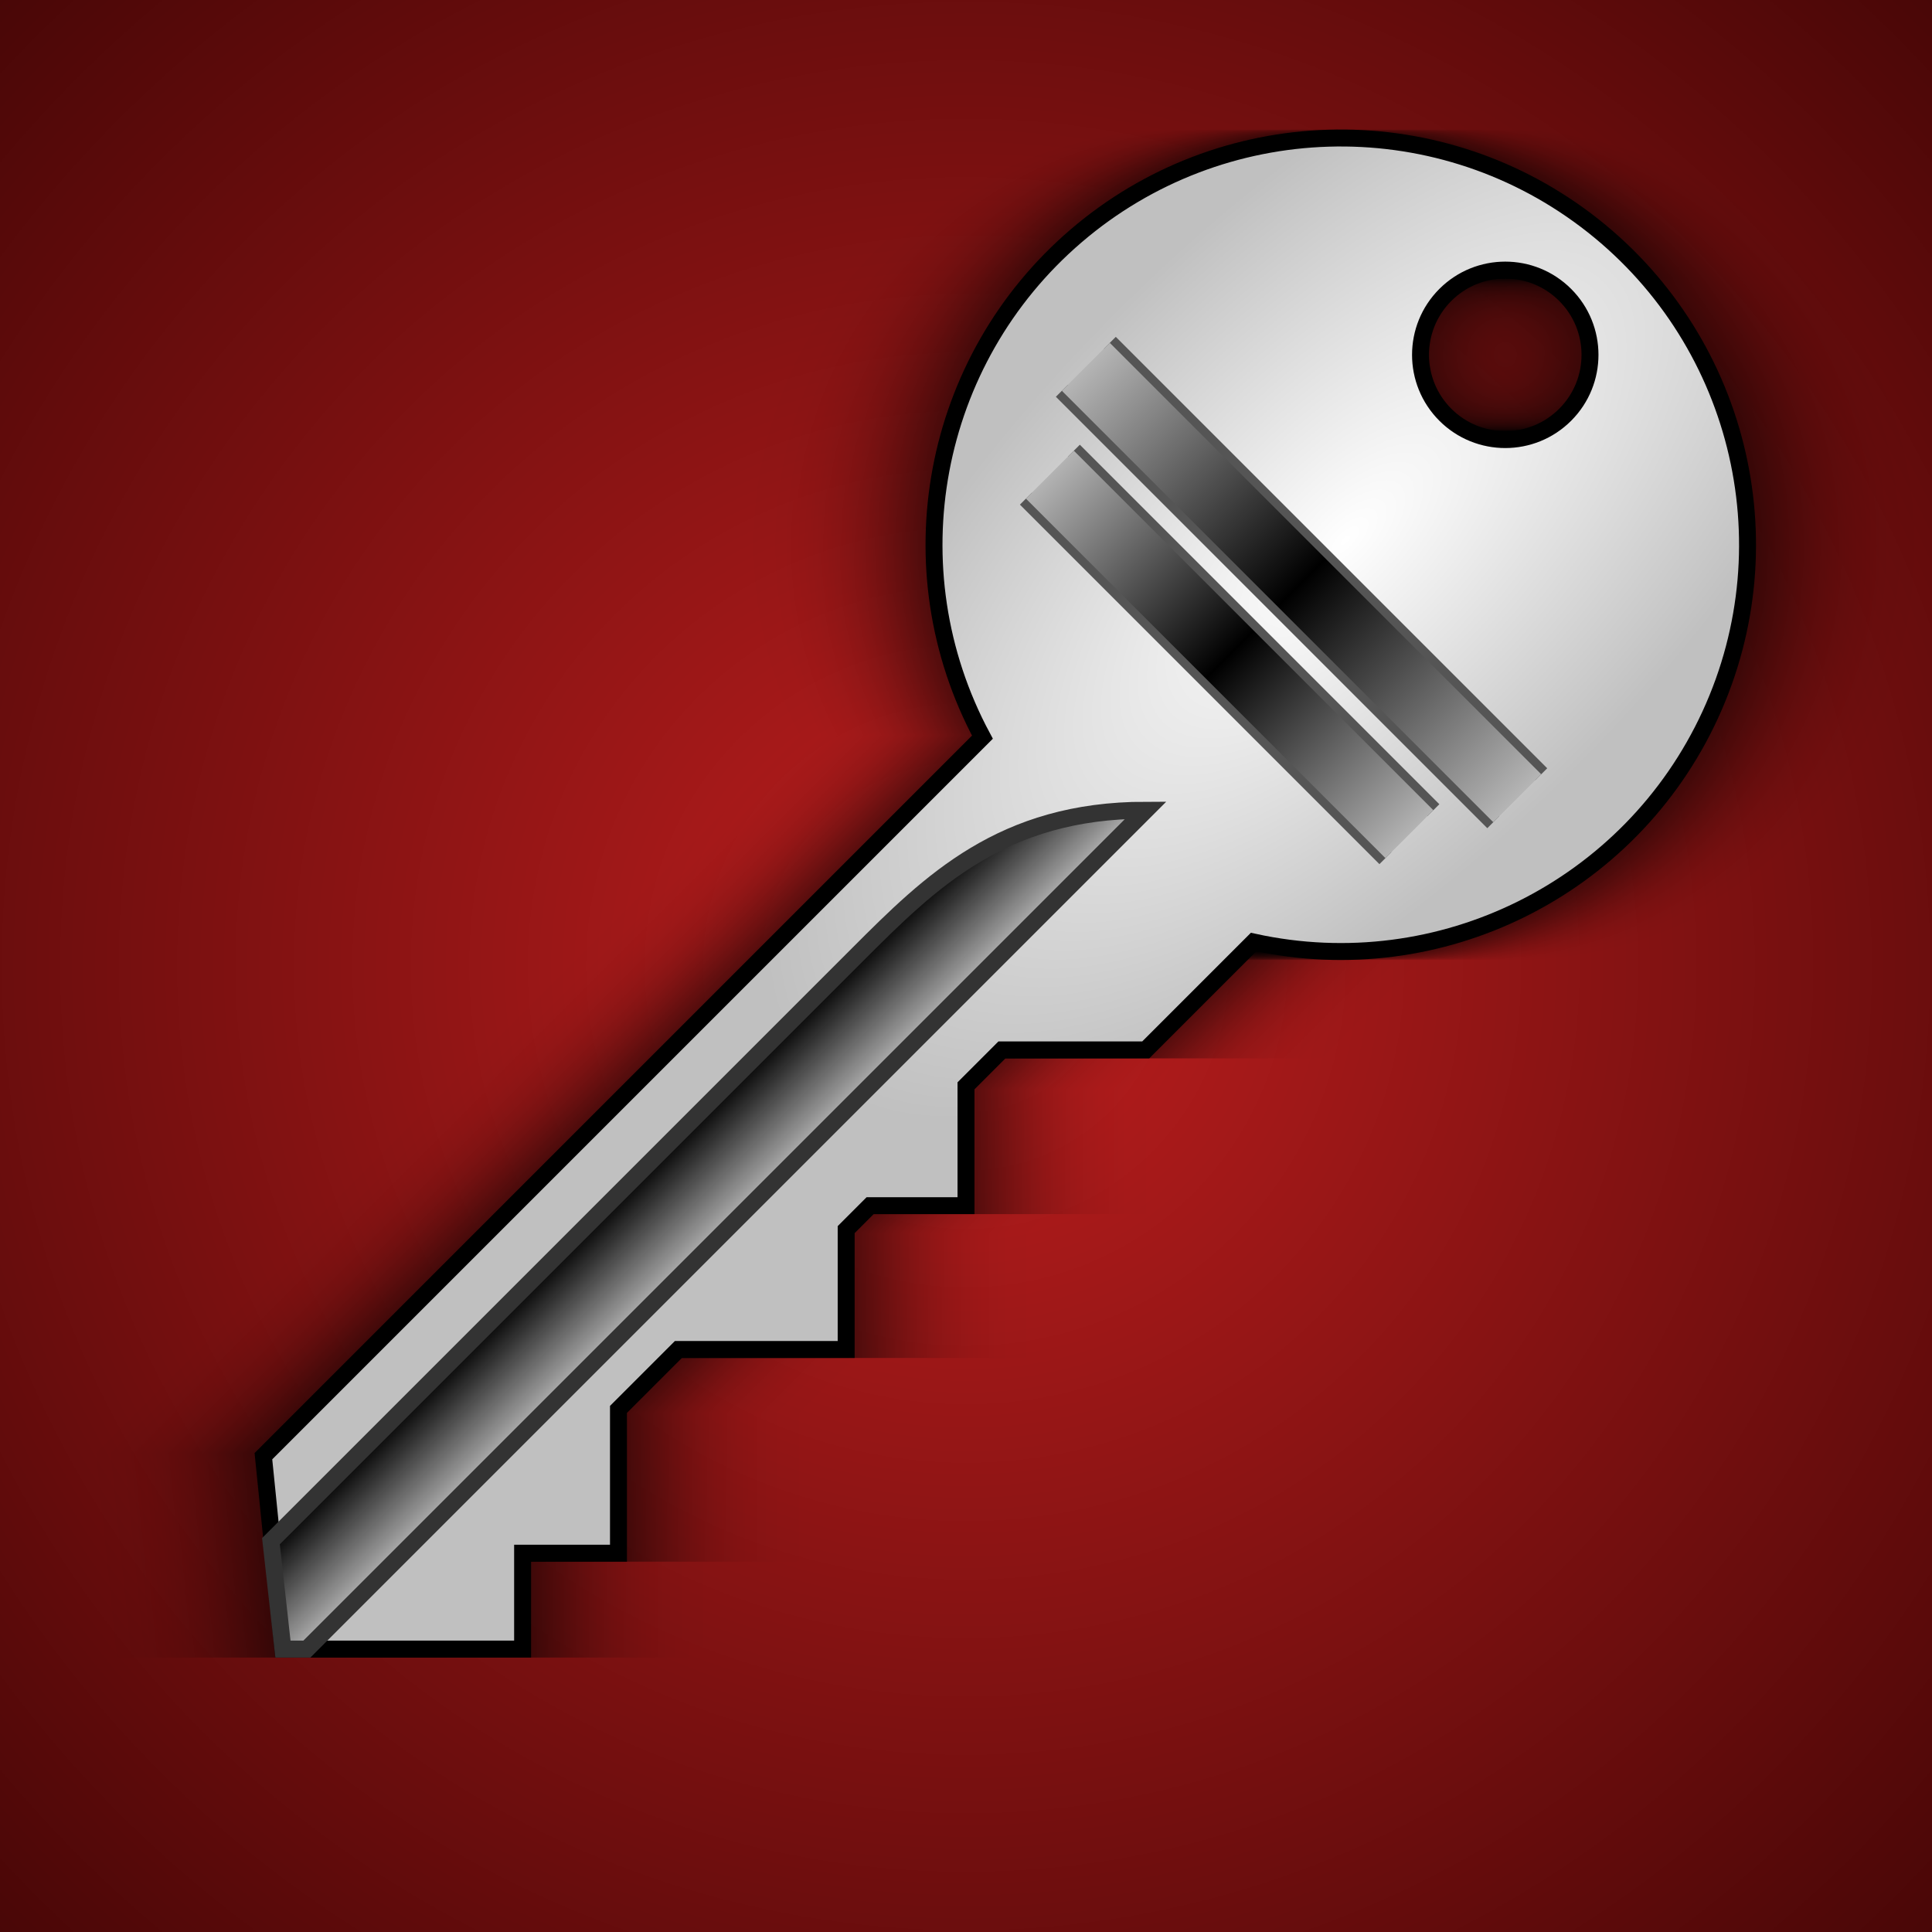
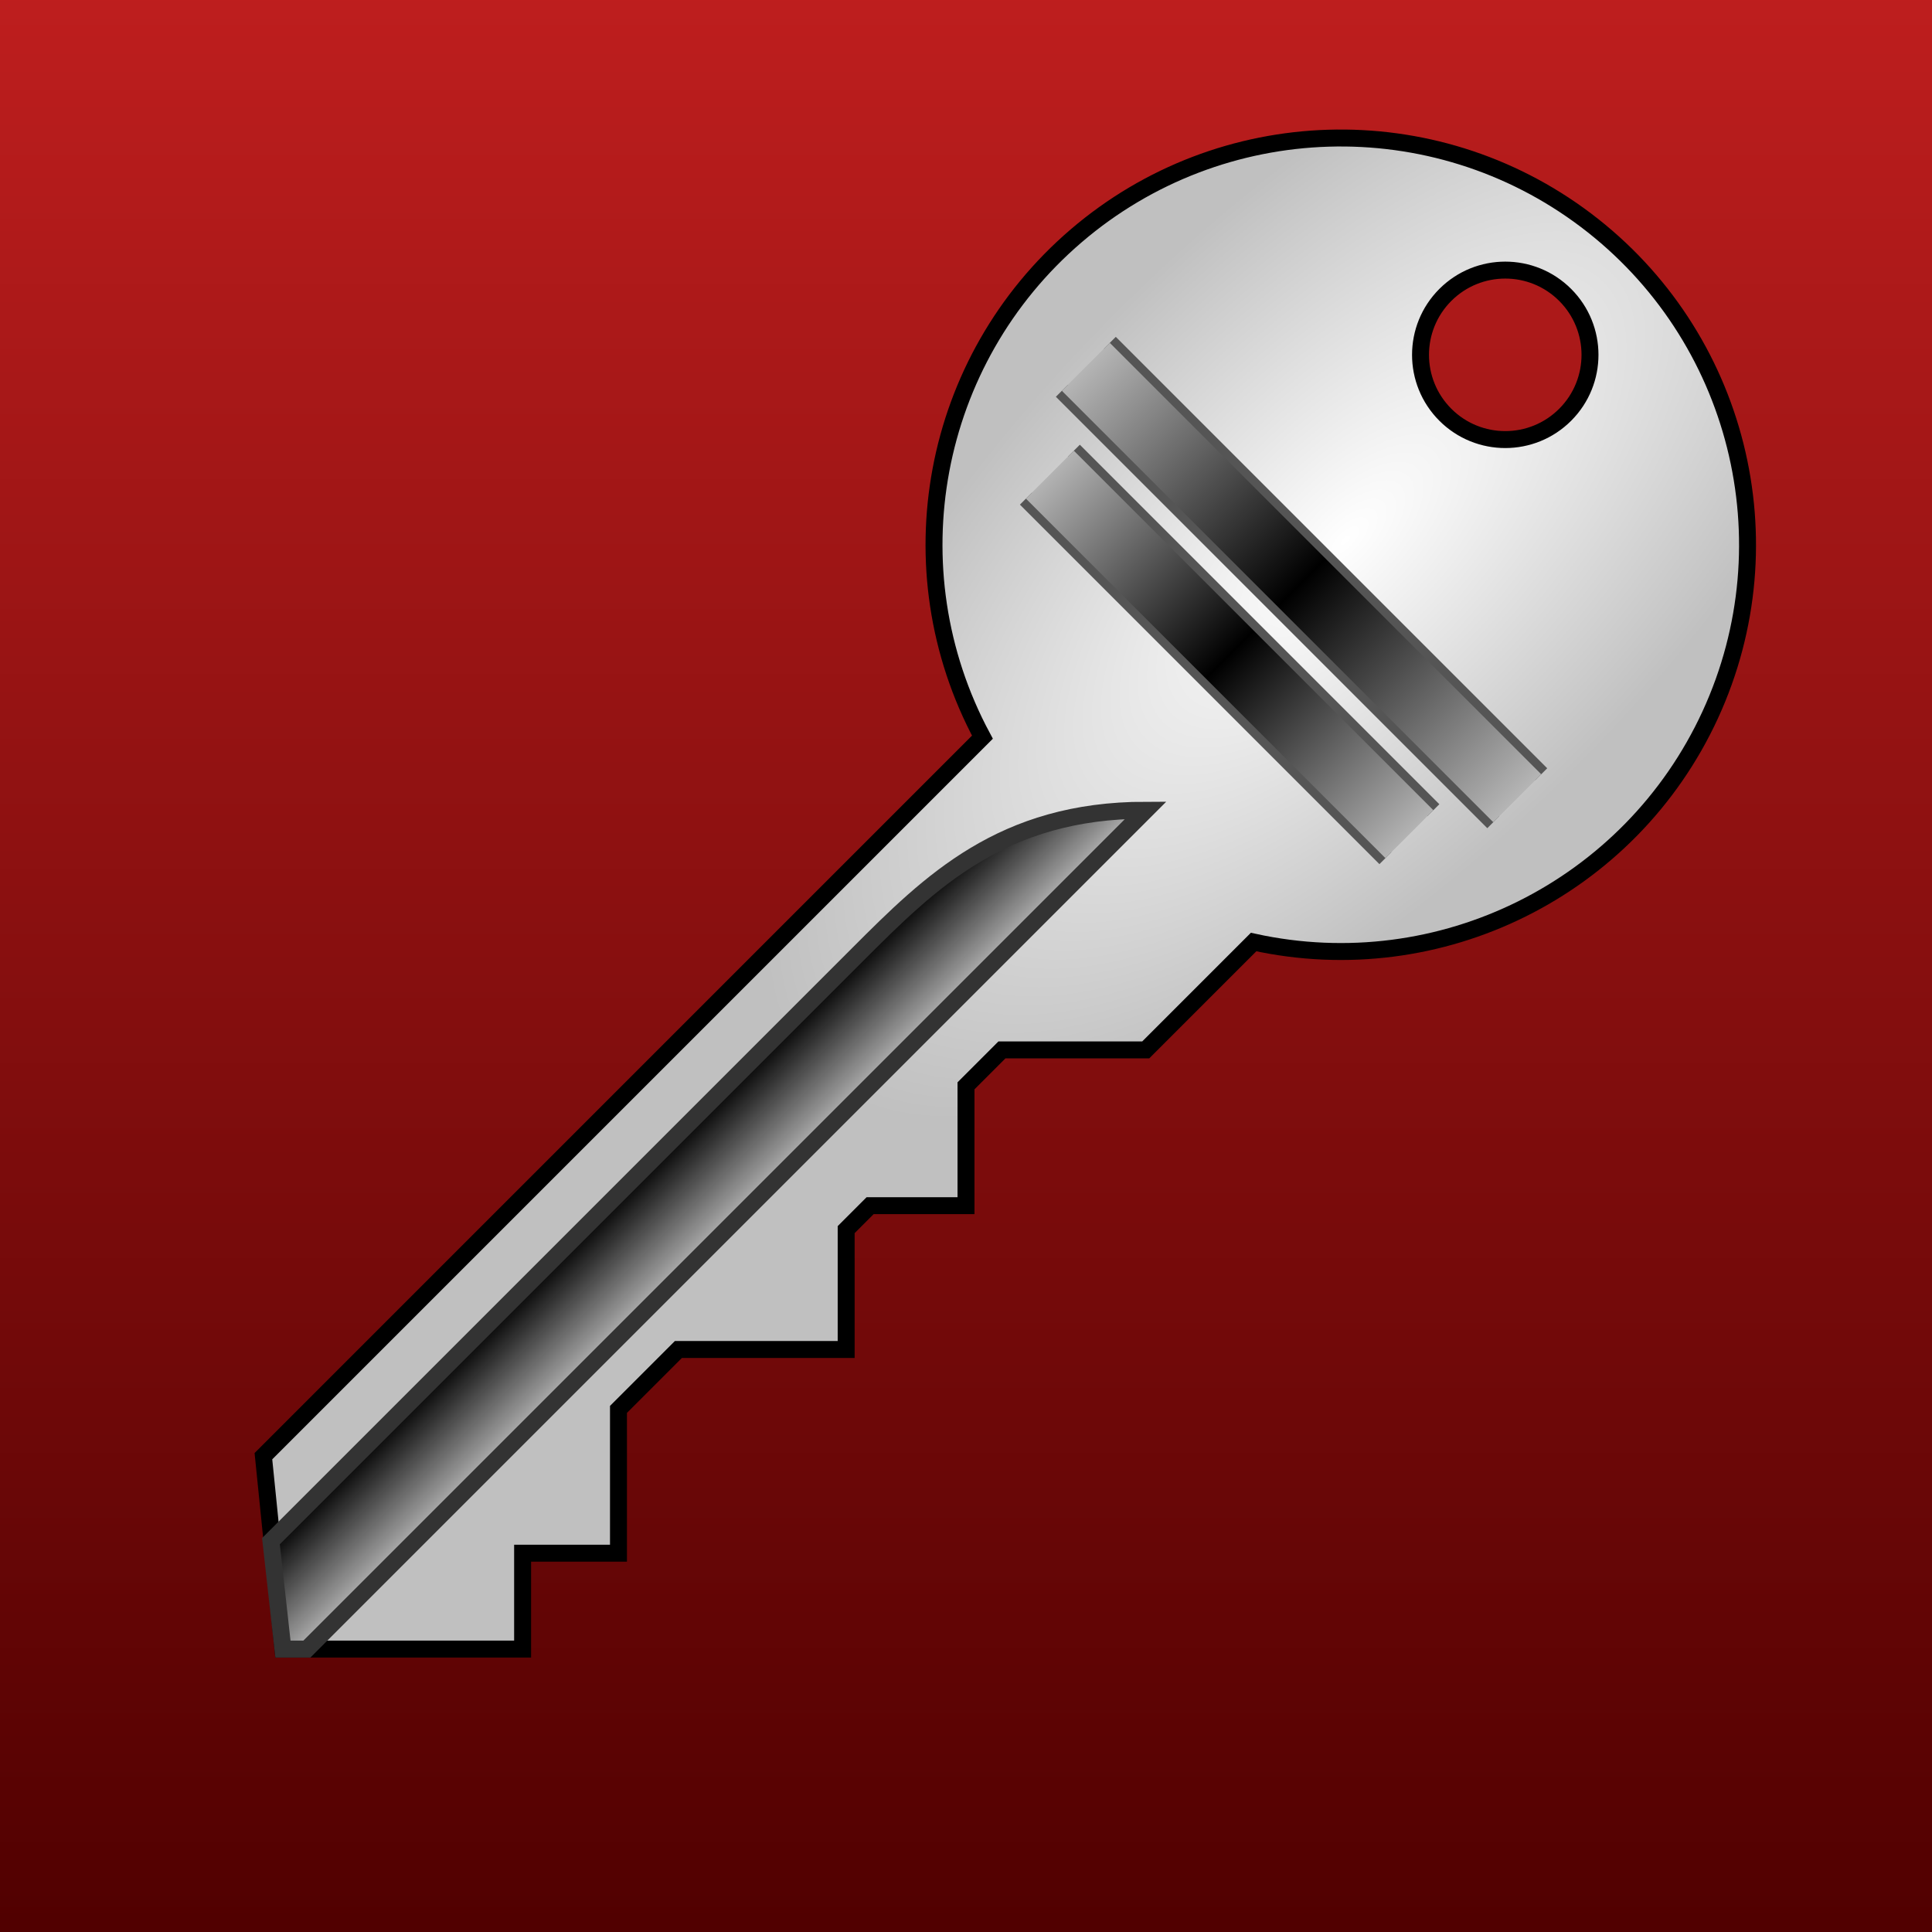
<svg xmlns="http://www.w3.org/2000/svg" xmlns:xlink="http://www.w3.org/1999/xlink" height="512" viewBox="0 0 114 114" width="512">
  <style type="text/css">
    
      rect.bg {
        fill:#600000;
        fill:url(#radial);
      }
      line {
        stroke-width:1px;
        stroke:#555;
      }
    
  </style>
  <defs>
    <path id="key-path" d="M 0, 57              l 10, 10              l 4, -4              l 4, 4              l 6, -6              h 5              l 7, 7              l 5, -5              h 2              l 4, 4              l 5, -5              h 3              l 6, 6              h 9              a 24, 24 0 1 0 -2.767, -19.862              h -60 z              M 100, 54 a 5, 5 0 1 0 10, 0 a 5, 5 0 1 0 -10, 0 z              " />
    <filter id="shadow">
      <feGaussianBlur in="SourceGraphic" stdDeviation="3" />
    </filter>
-     <radialGradient id="radial" cx="50%" cy="50%" r="100%" fx="50%" fy="50%">
-       <stop offset="0%" style="stop-color:rgb(190,30,30);       stop-opacity:1" />
-       <stop offset="90%" style="stop-color:rgb(40,0,0);stop-opacity:1" />
-     </radialGradient>
+     <linearGradient id="radial" x1="0%" y1="0%" x2="0%" y2="100%">
+       <stop offset="0%" style="stop-color:rgb(190,30,30);stop-opacity:1" />
+       <stop offset="100%" style="stop-color:rgb(80,0,0);stop-opacity:1" />
+     </linearGradient>
    <radialGradient id="key-radial" cx="80%" cy="50%" r="100%" fx="80%" fy="50%">
-       <stop offset="0%" style="stop-color:rgb(255,255,255);       stop-opacity:1" />
+       <stop offset="0%" style="stop-color:rgb(255,255,255);stop-opacity:1" />
      <stop offset="40%" style="stop-color:rgb(192,192,192);stop-opacity:1" />
    </radialGradient>
    <linearGradient id="notch" x1="0%" y1="0%" x2="0%" y2="100%">
      <stop offset="0%" style="stop-color:rgb(0,0,0);stop-opacity:1" />
      <stop offset="100%" style="stop-color:rgb(180,180,180);stop-opacity:1" />
    </linearGradient>
    <linearGradient id="groove" x1="0%" y1="0%" x2="0%" y2="100%">
      <stop offset="0%" style="stop-color:rgb(180,180,180);stop-opacity:1" />
      <stop offset="50%" style="stop-color:rgb(0,0,0);stop-opacity:1" />
      <stop offset="100%" style="stop-color:rgb(180,180,180);stop-opacity:1" />
    </linearGradient>
  </defs>
  <rect class="bg" x="0" y="0" width="114" height="114" />
  <g transform="rotate(-45, 57, 57)">
-     <use xlink:href="#key-path" fill-rule="evenodd" style="filter:url(#shadow);fill:#000;stroke:#000;stroke-width:1px;" />
    <use xlink:href="#key-path" fill-rule="evenodd" style="fill:url(#key-radial);stroke:black;stroke-width:1px;" />
    <path d="M 1 58              h 70              c -6 -6 -12 -6 -18 -6              h -49              L 0 57z              " style="fill:url(#notch);stroke:#333;" />
    <line x1="79" y1="40" x2="79" y2="70" />
    <line x1="83" y1="40" x2="83" y2="70" />
    <line x1="85" y1="37" x2="85" y2="73" />
    <line x1="89" y1="37" x2="89" y2="73" />
    <rect x="79" y="40" width="4" height="30" style="fill:url(#groove);" />
    <rect x="85" y="37" width="4" height="36" style="fill:url(#groove);" />
  </g>
</svg>
